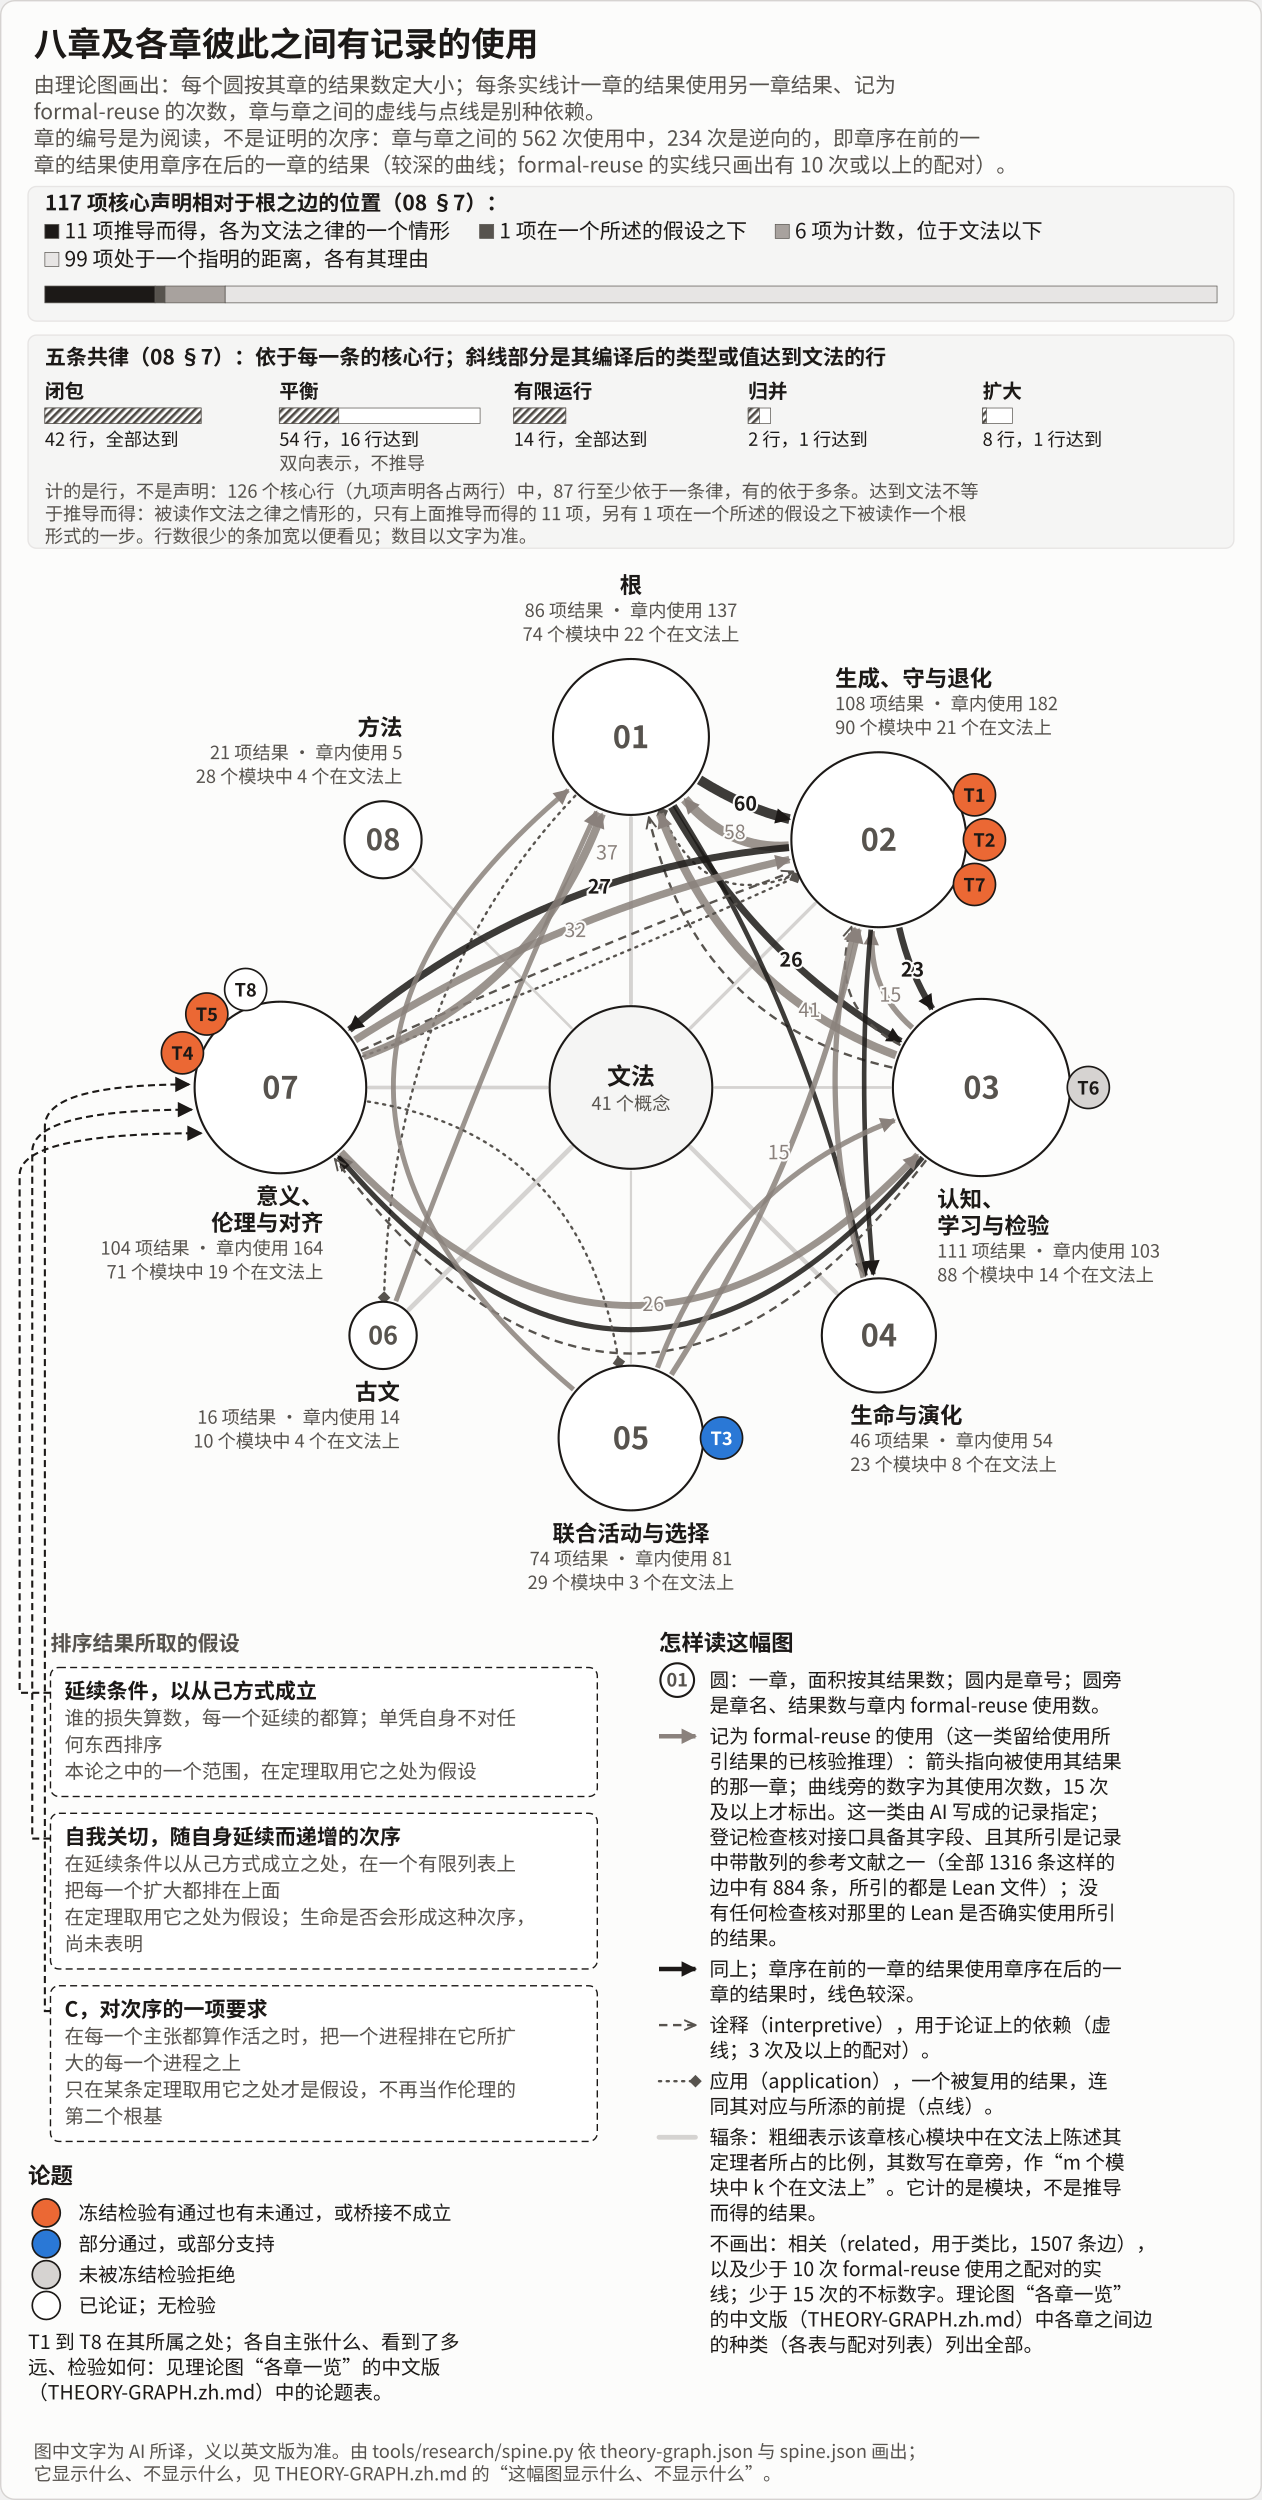
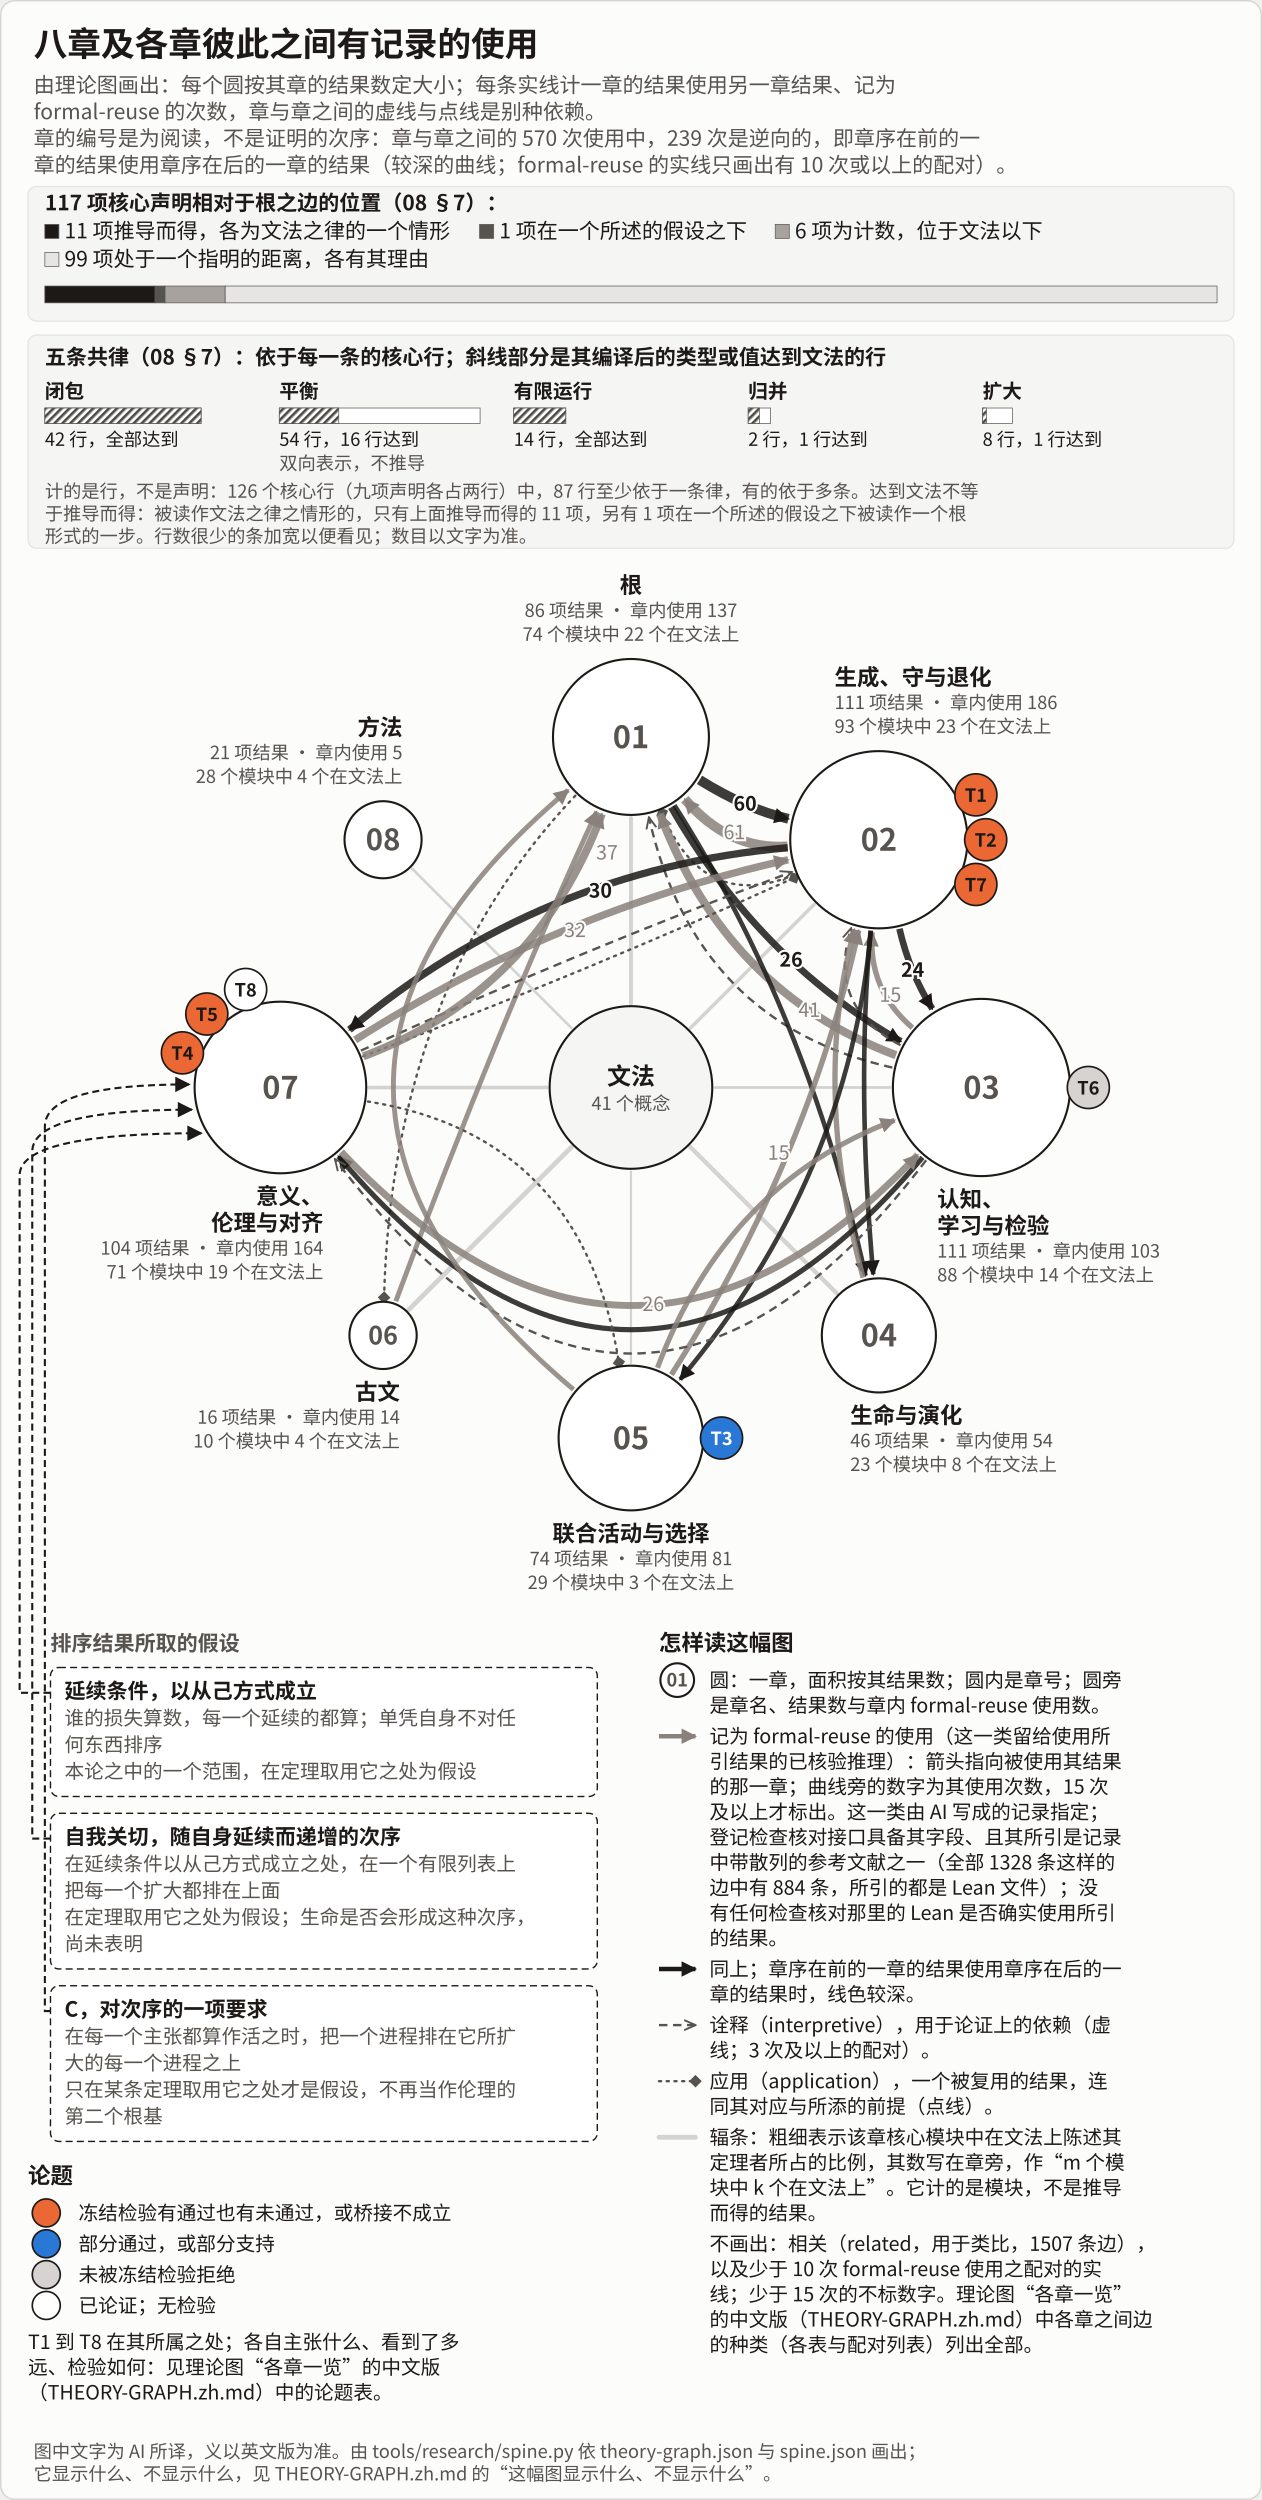
<svg xmlns="http://www.w3.org/2000/svg" viewBox="0 0 900 1783" width="900" height="1783" role="img" aria-labelledby="spine-title spine-desc" font-family="'PingFang SC', 'Hiragino Sans GB', 'Noto Sans CJK SC', 'Microsoft YaHei', sans-serif">
  <defs>
    <marker id="fwd" viewBox="0 0 10 10" refX="9" refY="5" markerWidth="11" markerHeight="11" markerUnits="userSpaceOnUse" orient="auto">
      <path d="M0,0 L10,5 L0,10 z" fill="#8a817c" />
    </marker>
    <marker id="back" viewBox="0 0 10 10" refX="9" refY="5" markerWidth="11" markerHeight="11" markerUnits="userSpaceOnUse" orient="auto">
      <path d="M0,0 L10,5 L0,10 z" fill="#1c1917" />
    </marker>
    <marker id="thin" viewBox="0 0 10 10" refX="9" refY="5" markerWidth="9" markerHeight="9" markerUnits="userSpaceOnUse" orient="auto">
      <path d="M0,1 L9,5 L0,9" fill="none" stroke="#57534e" stroke-width="1.5" />
    </marker>
    <marker id="diamond" viewBox="0 0 10 10" refX="5" refY="5" markerWidth="9" markerHeight="9" markerUnits="userSpaceOnUse" orient="auto">
      <path d="M5,0 L10,5 L5,10 L0,5 z" fill="#57534e" />
    </marker>
    <pattern id="reach" width="4" height="4" patternUnits="userSpaceOnUse" patternTransform="rotate(45)">
      <rect width="4" height="4" fill="#ffffff" />
      <rect width="2" height="4" fill="#57534e" />
    </pattern>
  </defs>
  <rect x="0.5" y="0.5" width="899" height="1782" rx="10" fill="#fcfcfb" stroke="#d6d3d1" />
  <text x="24" y="40" font-size="24" font-weight="bold" text-anchor="start" fill="#1c1917">八章及各章彼此之间有记录的使用</text>
  <text x="24" y="66" font-size="15" text-anchor="start" fill="#57534e">由理论图画出：每个圆按其章的结果数定大小；每条实线计一章的结果使用另一章结果、记为</text>
  <text x="24" y="85" font-size="15" text-anchor="start" fill="#57534e">formal-reuse 的次数，章与章之间的虚线与点线是别种依赖。</text>
-   <text x="24" y="104" font-size="15" text-anchor="start" fill="#57534e">章的编号是为阅读，不是证明的次序：章与章之间的 562 次使用中，234 次是逆向的，即章序在前的一</text>
+   <text x="24" y="104" font-size="15" text-anchor="start" fill="#57534e">章的编号是为阅读，不是证明的次序：章与章之间的 570 次使用中，239 次是逆向的，即章序在前的一</text>
  <text x="24" y="123" font-size="15" text-anchor="start" fill="#57534e">章的结果使用章序在后的一章的结果（较深的曲线；formal-reuse 的实线只画出有 10 次或以上的配对）。</text>
  <rect x="20" y="133" width="860" height="96" rx="6" fill="#f5f5f4" stroke="#e7e5e4" />
  <text x="32" y="150" font-size="15" font-weight="bold" text-anchor="start" fill="#1c1917">117 项核心声明相对于根之边的位置（08 §7）：</text>
  <rect x="32" y="160" width="10" height="10" fill="#1c1917" stroke="#57534e" stroke-width="0.5" />
  <text x="46" y="170" font-size="15" text-anchor="start" fill="#1c1917">11 项推导而得，各为文法之律的一个情形</text>
  <rect x="342.1" y="160" width="10" height="10" fill="#57534e" stroke="#57534e" stroke-width="0.5" />
  <text x="356.1" y="170" font-size="15" text-anchor="start" fill="#1c1917">1 项在一个所述的假设之下</text>
  <rect x="552.9" y="160" width="10" height="10" fill="#a8a29e" stroke="#57534e" stroke-width="0.5" />
  <text x="566.9" y="170" font-size="15" text-anchor="start" fill="#1c1917">6 项为计数，位于文法以下</text>
  <rect x="32" y="180" width="10" height="10" fill="#e7e5e4" stroke="#57534e" stroke-width="0.5" />
  <text x="46" y="190" font-size="15" text-anchor="start" fill="#1c1917">99 项处于一个指明的距离，各有其理由</text>
  <rect x="32" y="204" width="78.6" height="12" fill="#1c1917" stroke="#57534e" stroke-width="0.5" />
  <rect x="110.6" y="204" width="7.1" height="12" fill="#57534e" stroke="#57534e" stroke-width="0.5" />
  <rect x="117.7" y="204" width="42.9" height="12" fill="#a8a29e" stroke="#57534e" stroke-width="0.5" />
  <rect x="160.6" y="204" width="707.4" height="12" fill="#e7e5e4" stroke="#57534e" stroke-width="0.5" />
  <rect x="20" y="239" width="860" height="152" rx="6" fill="#f5f5f4" stroke="#e7e5e4" />
  <text x="32" y="260" font-size="15" font-weight="bold" text-anchor="start" fill="#1c1917">五条共律（08 §7）：依于每一条的核心行；斜线部分是其编译后的类型或值达到文法的行</text>
  <text x="32" y="284" font-size="14" font-weight="bold" text-anchor="start" fill="#1c1917">闭包</text>
  <rect x="32" y="291" width="111.4" height="11" fill="#ffffff" stroke="#57534e" stroke-width="0.5" />
  <rect x="32" y="291" width="111.4" height="11" fill="url(#reach)" stroke="#57534e" stroke-width="0.5" />
  <text x="32" y="318" font-size="13" text-anchor="start" fill="#1c1917">42 行，全部达到</text>
  <text x="199.2" y="284" font-size="14" font-weight="bold" text-anchor="start" fill="#1c1917">平衡</text>
  <rect x="199.2" y="291" width="143.2" height="11" fill="#ffffff" stroke="#57534e" stroke-width="0.5" />
  <rect x="199.2" y="291" width="42.4" height="11" fill="url(#reach)" stroke="#57534e" stroke-width="0.5" />
  <text x="199.2" y="318" font-size="13" text-anchor="start" fill="#1c1917">54 行，16 行达到</text>
  <text x="199.2" y="335" font-size="13" text-anchor="start" fill="#57534e">双向表示，不推导</text>
  <text x="366.4" y="284" font-size="14" font-weight="bold" text-anchor="start" fill="#1c1917">有限运行</text>
  <rect x="366.4" y="291" width="37.1" height="11" fill="#ffffff" stroke="#57534e" stroke-width="0.5" />
  <rect x="366.4" y="291" width="37.1" height="11" fill="url(#reach)" stroke="#57534e" stroke-width="0.5" />
  <text x="366.4" y="318" font-size="13" text-anchor="start" fill="#1c1917">14 行，全部达到</text>
  <text x="533.6" y="284" font-size="14" font-weight="bold" text-anchor="start" fill="#1c1917">归并</text>
  <rect x="533.6" y="291" width="16" height="11" fill="#ffffff" stroke="#57534e" stroke-width="0.5" />
  <rect x="533.6" y="291" width="8" height="11" fill="url(#reach)" stroke="#57534e" stroke-width="0.5" />
  <text x="533.6" y="318" font-size="13" text-anchor="start" fill="#1c1917">2 行，1 行达到</text>
  <text x="700.8" y="284" font-size="14" font-weight="bold" text-anchor="start" fill="#1c1917">扩大</text>
  <rect x="700.8" y="291" width="21.2" height="11" fill="#ffffff" stroke="#57534e" stroke-width="0.5" />
  <rect x="700.8" y="291" width="2.7" height="11" fill="url(#reach)" stroke="#57534e" stroke-width="0.5" />
  <text x="700.8" y="318" font-size="13" text-anchor="start" fill="#1c1917">8 行，1 行达到</text>
  <text x="32" y="355" font-size="13" text-anchor="start" fill="#57534e">计的是行，不是声明：126 个核心行（九项声明各占两行）中，87 行至少依于一条律，有的依于多条。达到文法不等</text>
  <text x="32" y="371" font-size="13" text-anchor="start" fill="#57534e">于推导而得：被读作文法之律之情形的，只有上面推导而得的 11 项，另有 1 项在一个所述的假设之下被读作一个根</text>
  <text x="32" y="387" font-size="13" text-anchor="start" fill="#57534e">形式的一步。行数很少的条加宽以便看见；数目以文字为准。</text>
  <line x1="450" y1="583.3" x2="450" y2="715.6" stroke="#a8a29e" stroke-opacity="0.45" stroke-width="2.8" stroke-linecap="round" />
-   <line x1="581.3" y1="644.4" x2="492.4" y2="733.2" stroke="#a8a29e" stroke-opacity="0.45" stroke-width="2.4" stroke-linecap="round" />
+   <line x1="580.7" y1="645" x2="492.4" y2="733.2" stroke="#a8a29e" stroke-opacity="0.45" stroke-width="2.5" stroke-linecap="round" />
  <line x1="634.8" y1="775.6" x2="510" y2="775.6" stroke="#a8a29e" stroke-opacity="0.45" stroke-width="2" stroke-linecap="round" />
  <line x1="596.6" y1="922.2" x2="492.4" y2="818.1" stroke="#a8a29e" stroke-opacity="0.45" stroke-width="3.1" stroke-linecap="round" />
  <line x1="450" y1="972" x2="450" y2="835.6" stroke="#a8a29e" stroke-opacity="0.45" stroke-width="1.6" stroke-linecap="round" />
  <line x1="291.6" y1="934" x2="407.6" y2="818.1" stroke="#a8a29e" stroke-opacity="0.45" stroke-width="3.4" stroke-linecap="round" />
  <line x1="263.2" y1="775.6" x2="390" y2="775.6" stroke="#a8a29e" stroke-opacity="0.45" stroke-width="2.6" stroke-linecap="round" />
  <line x1="294.1" y1="619.7" x2="407.6" y2="733.2" stroke="#a8a29e" stroke-opacity="0.45" stroke-width="1.9" stroke-linecap="round" />
  <circle cx="450" cy="775.6" r="58" fill="#f5f5f4" stroke="#1c1917" stroke-width="1.5" />
  <text x="450" y="773.6" font-size="17" font-weight="bold" text-anchor="middle" fill="#1c1917">文法</text>
  <text x="450" y="791.6" font-size="13" text-anchor="middle" fill="#57534e">41 个概念</text>
-   <path d="M498.9,556.2 Q532.3,577 563.1,584.2" fill="none" stroke="#1c1917" stroke-opacity="0.85" stroke-width="7" marker-end="url(#back)" />
-   <path d="M562.6,603.5 Q520,606.6 488.4,570" fill="none" stroke="#8a817c" stroke-opacity="0.85" stroke-width="6.9" marker-end="url(#fwd)" />
-   <path d="M567.4,623.6 Q501.7,650.9 472.3,579.9" fill="none" stroke="#57534e" stroke-width="1.7" stroke-dasharray="1.5 4" stroke-linecap="round" marker-end="url(#diamond)" />
+   <path d="M498.9,556.2 Q532.3,577 562.3,584" fill="none" stroke="#1c1917" stroke-opacity="0.85" stroke-width="7" marker-end="url(#back)" />
+   <path d="M561.7,603.6 Q520,606.6 488.4,570" fill="none" stroke="#8a817c" stroke-opacity="0.85" stroke-width="7" marker-end="url(#fwd)" />
+   <path d="M566.6,623.9 Q501.7,650.9 472.3,579.9" fill="none" stroke="#57534e" stroke-width="1.7" stroke-dasharray="1.5 4" stroke-linecap="round" marker-end="url(#diamond)" />
  <path d="M478.7,575.7 Q541.1,684.6 642.5,742.7" fill="none" stroke="#1c1917" stroke-opacity="0.85" stroke-width="4.9" marker-end="url(#back)" />
  <path d="M639,752.6 Q518.4,707.2 470.7,580.5" fill="none" stroke="#8a817c" stroke-opacity="0.85" stroke-width="5.9" marker-end="url(#fwd)" />
  <path d="M636.4,761.4 Q495.8,729.8 462.8,582.9" fill="none" stroke="#57534e" stroke-width="1.7" stroke-dasharray="6 4" marker-end="url(#thin)" />
  <path d="M481,574.3 Q576,723.5 617.3,909.8" fill="none" stroke="#1c1917" stroke-opacity="0.85" stroke-width="3.3" marker-end="url(#back)" />
  <path d="M410.3,567.5 Q279.7,705.1 273.9,925.4" fill="none" stroke="#57534e" stroke-width="1.7" stroke-dasharray="1.5 4" stroke-linecap="round" marker-end="url(#diamond)" />
  <path d="M282.3,928 Q353.6,735.7 425.5,578.9" fill="none" stroke="#8a817c" stroke-opacity="0.85" stroke-width="3.5" marker-end="url(#fwd)" />
-   <path d="M641.3,661.6 Q648.6,693.4 664.9,719.5" fill="none" stroke="#1c1917" stroke-opacity="0.85" stroke-width="4.6" marker-end="url(#back)" />
-   <path d="M650.7,733 Q619,705.6 622.1,664" fill="none" stroke="#8a817c" stroke-opacity="0.85" stroke-width="3.9" marker-end="url(#fwd)" />
-   <path d="M642.2,745.4 Q589.5,717.9 607.2,661.2" fill="none" stroke="#57534e" stroke-width="1.7" stroke-dasharray="6 4" marker-end="url(#thin)" />
-   <path d="M621,663 Q610.8,775.6 622.8,908.9" fill="none" stroke="#1c1917" stroke-opacity="0.85" stroke-width="3.3" marker-end="url(#back)" />
-   <path d="M615.6,911.2 Q578.8,775.6 609.7,661.9" fill="none" stroke="#8a817c" stroke-opacity="0.85" stroke-width="3.8" marker-end="url(#fwd)" />
-   <path d="M562.7,604.5 Q385.6,620.1 249.2,734.4" fill="none" stroke="#1c1917" stroke-opacity="0.85" stroke-width="5" marker-end="url(#back)" />
-   <path d="M253.3,741.7 Q397.8,649.7 563,613" fill="none" stroke="#8a817c" stroke-opacity="0.85" stroke-width="5.3" marker-end="url(#fwd)" />
-   <path d="M257.4,749.3 Q410.1,679.3 565.5,621.6" fill="none" stroke="#57534e" stroke-width="1.7" stroke-dasharray="6 4" marker-end="url(#thin)" />
-   <path d="M259.1,753.3 Q416.2,694 567.2,625.8" fill="none" stroke="#57534e" stroke-width="1.7" stroke-dasharray="1.5 4" stroke-linecap="round" marker-end="url(#diamond)" />
+   <path d="M641.5,662.4 Q648.6,693.4 664.9,719.5" fill="none" stroke="#1c1917" stroke-opacity="0.85" stroke-width="4.7" marker-end="url(#back)" />
+   <path d="M650.7,733 Q619,705.6 622,664.9" fill="none" stroke="#8a817c" stroke-opacity="0.85" stroke-width="3.9" marker-end="url(#fwd)" />
+   <path d="M642.2,745.4 Q589.5,717.9 607,662" fill="none" stroke="#57534e" stroke-width="1.7" stroke-dasharray="6 4" marker-end="url(#thin)" />
+   <path d="M620.9,663.8 Q610.8,775.6 622.8,908.9" fill="none" stroke="#1c1917" stroke-opacity="0.85" stroke-width="3.3" marker-end="url(#back)" />
+   <path d="M615.6,911.2 Q578.8,775.6 609.4,662.8" fill="none" stroke="#8a817c" stroke-opacity="0.85" stroke-width="3.8" marker-end="url(#fwd)" />
+   <path d="M621.1,663.8 Q605.5,840.1 485.1,983.8" fill="none" stroke="#1c1917" stroke-opacity="0.85" stroke-width="3.3" marker-end="url(#back)" />
+   <path d="M478.8,980.4 Q576,827.8 612.4,663.5" fill="none" stroke="#8a817c" stroke-opacity="0.85" stroke-width="3.9" marker-end="url(#fwd)" />
+   <path d="M561.8,604.6 Q385.6,620.1 249.2,734.4" fill="none" stroke="#1c1917" stroke-opacity="0.85" stroke-width="5.2" marker-end="url(#back)" />
+   <path d="M253.3,741.7 Q397.8,649.7 562.1,613.2" fill="none" stroke="#8a817c" stroke-opacity="0.85" stroke-width="5.3" marker-end="url(#fwd)" />
+   <path d="M257.4,749.3 Q410.1,679.3 564.7,621.9" fill="none" stroke="#57534e" stroke-width="1.7" stroke-dasharray="6 4" marker-end="url(#thin)" />
+   <path d="M259.1,753.3 Q416.2,694 566.4,626.1" fill="none" stroke="#57534e" stroke-width="1.7" stroke-dasharray="1.5 4" stroke-linecap="round" marker-end="url(#diamond)" />
  <path d="M657.9,825.5 Q450,1071.6 241.4,824.7" fill="none" stroke="#1c1917" stroke-opacity="0.85" stroke-width="3.7" marker-end="url(#back)" />
  <path d="M660.5,827.5 Q450,1103.6 238.9,826.7" fill="none" stroke="#57534e" stroke-width="1.7" stroke-dasharray="6 4" marker-end="url(#thin)" />
  <path d="M243.4,821.5 Q450,1039.6 654.5,823.7" fill="none" stroke="#8a817c" stroke-opacity="0.85" stroke-width="4.9" marker-end="url(#fwd)" />
  <path d="M409,991 Q154,775.6 405.2,563.5" fill="none" stroke="#8a817c" stroke-opacity="0.85" stroke-width="3.5" marker-end="url(#fwd)" />
-   <path d="M478.8,980.4 Q576,827.8 612.6,662.7" fill="none" stroke="#8a817c" stroke-opacity="0.85" stroke-width="3.9" marker-end="url(#fwd)" />
  <path d="M468.9,975.5 Q518.4,844.1 638,799" fill="none" stroke="#8a817c" stroke-opacity="0.85" stroke-width="3.7" marker-end="url(#fwd)" />
  <path d="M259.1,753.4 Q381.6,707.2 429.3,580.5" fill="none" stroke="#8a817c" stroke-opacity="0.85" stroke-width="5.7" marker-end="url(#fwd)" />
  <path d="M262.4,785.6 Q415.5,810.1 441.4,971.7" fill="none" stroke="#57534e" stroke-width="1.7" stroke-dasharray="1.5 4" stroke-linecap="round" marker-end="url(#diamond)" />
  <circle cx="450" cy="525.6" r="55.6" fill="#ffffff" stroke="#1c1917" stroke-width="1.5" />
  <text x="450" y="533.6" font-size="22" font-weight="bold" text-anchor="middle" fill="#57534e">01</text>
  <text x="450" y="423" font-size="16" font-weight="bold" text-anchor="middle" fill="#1c1917" stroke="#fcfcfb" stroke-width="3" paint-order="stroke">根</text>
  <text x="450" y="440" font-size="13" text-anchor="middle" fill="#57534e" stroke="#fcfcfb" stroke-width="3" paint-order="stroke">86 项结果 · 章内使用 137</text>
  <text x="450" y="457" font-size="13" text-anchor="middle" fill="#57534e" stroke="#fcfcfb" stroke-width="3" paint-order="stroke">74 个模块中 22 个在文法上</text>
-   <circle cx="626.8" cy="598.9" r="62.4" fill="#ffffff" stroke="#1c1917" stroke-width="1.5" />
+   <circle cx="626.8" cy="598.9" r="63.2" fill="#ffffff" stroke="#1c1917" stroke-width="1.5" />
  <text x="626.8" y="606.8" font-size="22" font-weight="bold" text-anchor="middle" fill="#57534e">02</text>
-   <text x="595.6" y="489.5" font-size="16" font-weight="bold" text-anchor="start" fill="#1c1917" stroke="#fcfcfb" stroke-width="3" paint-order="stroke">生成、守与退化</text>
-   <text x="595.6" y="506.5" font-size="13" text-anchor="start" fill="#57534e" stroke="#fcfcfb" stroke-width="3" paint-order="stroke">108 项结果 · 章内使用 182</text>
-   <text x="595.6" y="523.5" font-size="13" text-anchor="start" fill="#57534e" stroke="#fcfcfb" stroke-width="3" paint-order="stroke">90 个模块中 21 个在文法上</text>
+   <text x="595.2" y="488.7" font-size="16" font-weight="bold" text-anchor="start" fill="#1c1917" stroke="#fcfcfb" stroke-width="3" paint-order="stroke">生成、守与退化</text>
+   <text x="595.2" y="505.7" font-size="13" text-anchor="start" fill="#57534e" stroke="#fcfcfb" stroke-width="3" paint-order="stroke">111 项结果 · 章内使用 186</text>
+   <text x="595.2" y="522.7" font-size="13" text-anchor="start" fill="#57534e" stroke="#fcfcfb" stroke-width="3" paint-order="stroke">93 个模块中 23 个在文法上</text>
  <circle cx="700" cy="775.6" r="63.2" fill="#ffffff" stroke="#1c1917" stroke-width="1.5" />
  <text x="700" y="783.6" font-size="22" font-weight="bold" text-anchor="middle" fill="#57534e">03</text>
  <text x="668.4" y="860.9" font-size="16" font-weight="bold" text-anchor="start" fill="#1c1917" stroke="#fcfcfb" stroke-width="3" paint-order="stroke">认知、</text>
  <text x="668.4" y="879.9" font-size="16" font-weight="bold" text-anchor="start" fill="#1c1917" stroke="#fcfcfb" stroke-width="3" paint-order="stroke">学习与检验</text>
  <text x="668.4" y="896.9" font-size="13" text-anchor="start" fill="#57534e" stroke="#fcfcfb" stroke-width="3" paint-order="stroke">111 项结果 · 章内使用 103</text>
  <text x="668.4" y="913.9" font-size="13" text-anchor="start" fill="#57534e" stroke="#fcfcfb" stroke-width="3" paint-order="stroke">88 个模块中 14 个在文法上</text>
  <circle cx="626.8" cy="952.4" r="40.7" fill="#ffffff" stroke="#1c1917" stroke-width="1.5" />
  <text x="626.8" y="960.3" font-size="22" font-weight="bold" text-anchor="middle" fill="#57534e">04</text>
  <text x="606.4" y="1015.1" font-size="16" font-weight="bold" text-anchor="start" fill="#1c1917" stroke="#fcfcfb" stroke-width="3" paint-order="stroke">生命与演化</text>
  <text x="606.4" y="1032.1" font-size="13" text-anchor="start" fill="#57534e" stroke="#fcfcfb" stroke-width="3" paint-order="stroke">46 项结果 · 章内使用 54</text>
  <text x="606.4" y="1049.1" font-size="13" text-anchor="start" fill="#57534e" stroke="#fcfcfb" stroke-width="3" paint-order="stroke">23 个模块中 8 个在文法上</text>
  <circle cx="450" cy="1025.6" r="51.6" fill="#ffffff" stroke="#1c1917" stroke-width="1.5" />
  <text x="450" y="1033.6" font-size="22" font-weight="bold" text-anchor="middle" fill="#57534e">05</text>
  <text x="450" y="1099.3" font-size="16" font-weight="bold" text-anchor="middle" fill="#1c1917" stroke="#fcfcfb" stroke-width="3" paint-order="stroke">联合活动与选择</text>
  <text x="450" y="1116.3" font-size="13" text-anchor="middle" fill="#57534e" stroke="#fcfcfb" stroke-width="3" paint-order="stroke">74 项结果 · 章内使用 81</text>
  <text x="450" y="1133.3" font-size="13" text-anchor="middle" fill="#57534e" stroke="#fcfcfb" stroke-width="3" paint-order="stroke">29 个模块中 3 个在文法上</text>
  <circle cx="273.2" cy="952.4" r="24" fill="#ffffff" stroke="#1c1917" stroke-width="1.5" />
  <text x="273.2" y="958.9" font-size="18" font-weight="bold" text-anchor="middle" fill="#57534e">06</text>
  <text x="285.2" y="998.4" font-size="16" font-weight="bold" text-anchor="end" fill="#1c1917" stroke="#fcfcfb" stroke-width="3" paint-order="stroke">古文</text>
  <text x="285.2" y="1015.4" font-size="13" text-anchor="end" fill="#57534e" stroke="#fcfcfb" stroke-width="3" paint-order="stroke">16 项结果 · 章内使用 14</text>
  <text x="285.2" y="1032.4" font-size="13" text-anchor="end" fill="#57534e" stroke="#fcfcfb" stroke-width="3" paint-order="stroke">10 个模块中 4 个在文法上</text>
  <circle cx="200" cy="775.6" r="61.2" fill="#ffffff" stroke="#1c1917" stroke-width="1.5" />
  <text x="200" y="783.6" font-size="22" font-weight="bold" text-anchor="middle" fill="#57534e">07</text>
  <text x="230.6" y="858.8" font-size="16" font-weight="bold" text-anchor="end" fill="#1c1917" stroke="#fcfcfb" stroke-width="3" paint-order="stroke">意义、</text>
  <text x="230.6" y="877.8" font-size="16" font-weight="bold" text-anchor="end" fill="#1c1917" stroke="#fcfcfb" stroke-width="3" paint-order="stroke">伦理与对齐</text>
  <text x="230.6" y="894.8" font-size="13" text-anchor="end" fill="#57534e" stroke="#fcfcfb" stroke-width="3" paint-order="stroke">104 项结果 · 章内使用 164</text>
  <text x="230.6" y="911.8" font-size="13" text-anchor="end" fill="#57534e" stroke="#fcfcfb" stroke-width="3" paint-order="stroke">71 个模块中 19 个在文法上</text>
  <circle cx="273.2" cy="598.9" r="27.5" fill="#ffffff" stroke="#1c1917" stroke-width="1.5" />
  <text x="273.2" y="606.4" font-size="21" font-weight="bold" text-anchor="middle" fill="#57534e">08</text>
  <text x="287" y="524.4" font-size="16" font-weight="bold" text-anchor="end" fill="#1c1917" stroke="#fcfcfb" stroke-width="3" paint-order="stroke">方法</text>
  <text x="287" y="541.4" font-size="13" text-anchor="end" fill="#57534e" stroke="#fcfcfb" stroke-width="3" paint-order="stroke">21 项结果 · 章内使用 5</text>
  <text x="287" y="558.4" font-size="13" text-anchor="end" fill="#57534e" stroke="#fcfcfb" stroke-width="3" paint-order="stroke">28 个模块中 4 个在文法上</text>
-   <circle cx="695" cy="566.9" r="15" fill="#eb6834" stroke="#1c1917" stroke-width="1.2" />
-   <text x="695" y="571.9" font-size="13" font-weight="bold" text-anchor="middle" fill="#1c1917">T1</text>
-   <circle cx="702.1" cy="598.9" r="15" fill="#eb6834" stroke="#1c1917" stroke-width="1.2" />
-   <text x="702.1" y="603.9" font-size="13" font-weight="bold" text-anchor="middle" fill="#1c1917">T2</text>
-   <circle cx="695" cy="630.8" r="15" fill="#eb6834" stroke="#1c1917" stroke-width="1.2" />
-   <text x="695" y="635.8" font-size="13" font-weight="bold" text-anchor="middle" fill="#1c1917">T7</text>
+   <circle cx="696" cy="566.9" r="15" fill="#eb6834" stroke="#1c1917" stroke-width="1.2" />
+   <text x="696" y="571.9" font-size="13" font-weight="bold" text-anchor="middle" fill="#1c1917">T1</text>
+   <circle cx="703" cy="598.9" r="15" fill="#eb6834" stroke="#1c1917" stroke-width="1.2" />
+   <text x="703" y="603.9" font-size="13" font-weight="bold" text-anchor="middle" fill="#1c1917">T2</text>
+   <circle cx="696" cy="630.8" r="15" fill="#eb6834" stroke="#1c1917" stroke-width="1.2" />
+   <text x="696" y="635.8" font-size="13" font-weight="bold" text-anchor="middle" fill="#1c1917">T7</text>
  <circle cx="514.6" cy="1025.6" r="15" fill="#2a78d6" stroke="#1c1917" stroke-width="1.2" />
  <text x="514.6" y="1030.6" font-size="13" font-weight="bold" text-anchor="middle" fill="#ffffff">T3</text>
  <circle cx="130.1" cy="750.9" r="15" fill="#eb6834" stroke="#1c1917" stroke-width="1.2" />
  <text x="130.1" y="755.9" font-size="13" font-weight="bold" text-anchor="middle" fill="#1c1917">T4</text>
  <circle cx="147.5" cy="723.2" r="15" fill="#eb6834" stroke="#1c1917" stroke-width="1.2" />
  <text x="147.5" y="728.2" font-size="13" font-weight="bold" text-anchor="middle" fill="#1c1917">T5</text>
  <circle cx="175.2" cy="705.7" r="15" fill="#ffffff" stroke="#1c1917" stroke-width="1.2" />
  <text x="175.2" y="710.7" font-size="13" font-weight="bold" text-anchor="middle" fill="#1c1917">T8</text>
  <circle cx="776.2" cy="775.6" r="15" fill="#d6d3d1" stroke="#1c1917" stroke-width="1.2" />
  <text x="776.2" y="780.6" font-size="13" font-weight="bold" text-anchor="middle" fill="#1c1917">T6</text>
-   <text x="531.6" y="578.1" font-size="14" font-weight="bold" text-anchor="middle" fill="#1c1917" stroke="#fcfcfb" stroke-width="3" paint-order="stroke">60</text>
-   <text x="524" y="598.4" font-size="14" text-anchor="middle" fill="#8a817c" stroke="#fcfcfb" stroke-width="3" paint-order="stroke">58</text>
+   <text x="523.8" y="598.5" font-size="14" text-anchor="middle" fill="#8a817c" stroke="#fcfcfb" stroke-width="3" paint-order="stroke">61</text>
+   <text x="531.4" y="578.1" font-size="14" font-weight="bold" text-anchor="middle" fill="#1c1917" stroke="#fcfcfb" stroke-width="3" paint-order="stroke">60</text>
  <text x="577.2" y="725.3" font-size="14" text-anchor="middle" fill="#8a817c" stroke="#fcfcfb" stroke-width="3" paint-order="stroke">41</text>
  <text x="432.9" y="613" font-size="14" text-anchor="middle" fill="#8a817c" stroke="#fcfcfb" stroke-width="3" paint-order="stroke">37</text>
-   <text x="410.3" y="668.3" font-size="14" text-anchor="middle" fill="#8a817c" stroke="#fcfcfb" stroke-width="3" paint-order="stroke">32</text>
-   <text x="427.5" y="637.3" font-size="14" font-weight="bold" text-anchor="middle" fill="#1c1917" stroke="#fcfcfb" stroke-width="3" paint-order="stroke">27</text>
+   <text x="410.1" y="668.3" font-size="14" text-anchor="middle" fill="#8a817c" stroke="#fcfcfb" stroke-width="3" paint-order="stroke">32</text>
+   <text x="428.2" y="640.2" font-size="14" font-weight="bold" text-anchor="middle" fill="#1c1917" stroke="#fcfcfb" stroke-width="3" paint-order="stroke">30</text>
  <text x="564.2" y="689.4" font-size="14" font-weight="bold" text-anchor="middle" fill="#1c1917" stroke="#fcfcfb" stroke-width="3" paint-order="stroke">26</text>
  <text x="465.9" y="935" font-size="14" text-anchor="middle" fill="#8a817c" stroke="#fcfcfb" stroke-width="3" paint-order="stroke">26</text>
-   <text x="650.8" y="696.5" font-size="14" font-weight="bold" text-anchor="middle" fill="#1c1917" stroke="#fcfcfb" stroke-width="3" paint-order="stroke">23</text>
-   <text x="635" y="714.4" font-size="14" text-anchor="middle" fill="#8a817c" stroke="#fcfcfb" stroke-width="3" paint-order="stroke">15</text>
-   <text x="555.3" y="826.8" font-size="14" text-anchor="middle" fill="#8a817c" stroke="#fcfcfb" stroke-width="3" paint-order="stroke">15</text>
+   <text x="650.9" y="696.7" font-size="14" font-weight="bold" text-anchor="middle" fill="#1c1917" stroke="#fcfcfb" stroke-width="3" paint-order="stroke">24</text>
+   <text x="635" y="714.5" font-size="14" text-anchor="middle" fill="#8a817c" stroke="#fcfcfb" stroke-width="3" paint-order="stroke">15</text>
+   <text x="555.3" y="827.1" font-size="14" text-anchor="middle" fill="#8a817c" stroke="#fcfcfb" stroke-width="3" paint-order="stroke">15</text>
  <text x="36" y="1177.3" font-size="15" font-weight="bold" text-anchor="start" fill="#57534e">排序结果所取的假设</text>
  <rect x="36" y="1189.256" width="390" height="92" rx="6" fill="#ffffff" stroke="#1c1917" stroke-dasharray="5 3" />
  <text x="46" y="1211.3" font-size="15" font-weight="bold" text-anchor="start" fill="#1c1917">延续条件，以从己方式成立</text>
  <text x="46" y="1230.3" font-size="14" text-anchor="start" fill="#57534e">谁的损失算数，每一个延续的都算；单凭自身不对任</text>
  <text x="46" y="1249.3" font-size="14" text-anchor="start" fill="#57534e">何东西排序</text>
  <text x="46" y="1268.3" font-size="14" text-anchor="start" fill="#57534e">本论之中的一个范围，在定理取用它之处为假设</text>
  <path d="M36,1207.3 L14,1207.3 L14,838.2 Q14,808.2 143.5,808.2" fill="none" stroke="#1c1917" stroke-width="1.5" stroke-dasharray="5 3" marker-end="url(#back)" />
  <rect x="36" y="1293.256" width="390" height="111" rx="6" fill="#ffffff" stroke="#1c1917" stroke-dasharray="5 3" />
  <text x="46" y="1315.3" font-size="15" font-weight="bold" text-anchor="start" fill="#1c1917">自我关切，随自身延续而递增的次序</text>
  <text x="46" y="1334.3" font-size="14" text-anchor="start" fill="#57534e">在延续条件以从己方式成立之处，在一个有限列表上</text>
  <text x="46" y="1353.3" font-size="14" text-anchor="start" fill="#57534e">把每一个扩大都排在上面</text>
  <text x="46" y="1372.3" font-size="14" text-anchor="start" fill="#57534e">在定理取用它之处为假设；生命是否会形成这种次序，</text>
  <text x="46" y="1391.3" font-size="14" text-anchor="start" fill="#57534e">尚未表明</text>
  <path d="M36,1311.3 L23,1311.3 L23,821.4 Q23,791.4 136.7,791.4" fill="none" stroke="#1c1917" stroke-width="1.5" stroke-dasharray="5 3" marker-end="url(#back)" />
  <rect x="36" y="1416.256" width="390" height="111" rx="6" fill="#ffffff" stroke="#1c1917" stroke-dasharray="5 3" />
  <text x="46" y="1438.3" font-size="15" font-weight="bold" text-anchor="start" fill="#1c1917">C，对次序的一项要求</text>
  <text x="46" y="1457.3" font-size="14" text-anchor="start" fill="#57534e">在每一个主张都算作活之时，把一个进程排在它所扩</text>
  <text x="46" y="1476.3" font-size="14" text-anchor="start" fill="#57534e">大的每一个进程之上</text>
  <text x="46" y="1495.3" font-size="14" text-anchor="start" fill="#57534e">只在某条定理取用它之处才是假设，不再当作伦理的</text>
  <text x="46" y="1514.3" font-size="14" text-anchor="start" fill="#57534e">第二个根基</text>
  <path d="M36,1434.3 L32,1434.3 L32,803.4 Q32,773.4 134.9,773.4" fill="none" stroke="#1c1917" stroke-width="1.5" stroke-dasharray="5 3" marker-end="url(#back)" />
  <text x="20" y="1557.3" font-size="16" font-weight="bold" text-anchor="start" fill="#1c1917">论题</text>
  <circle cx="33" cy="1578.256" r="10" fill="#eb6834" stroke="#1c1917" stroke-width="1.2" />
  <text x="56" y="1583.3" font-size="14" text-anchor="start" fill="#1c1917">冻结检验有通过也有未通过，或桥接不成立</text>
  <circle cx="33" cy="1600.256" r="10" fill="#2a78d6" stroke="#1c1917" stroke-width="1.2" />
  <text x="56" y="1605.3" font-size="14" text-anchor="start" fill="#1c1917">部分通过，或部分支持</text>
  <circle cx="33" cy="1622.256" r="10" fill="#d6d3d1" stroke="#1c1917" stroke-width="1.2" />
  <text x="56" y="1627.3" font-size="14" text-anchor="start" fill="#1c1917">未被冻结检验拒绝</text>
  <circle cx="33" cy="1644.256" r="10" fill="#ffffff" stroke="#1c1917" stroke-width="1.2" />
  <text x="56" y="1649.3" font-size="14" text-anchor="start" fill="#1c1917">已论证；无检验</text>
  <text x="20" y="1675.3" font-size="14" text-anchor="start" fill="#1c1917">T1 到 T8 在其所属之处；各自主张什么、看到了多</text>
  <text x="20" y="1693.3" font-size="14" text-anchor="start" fill="#1c1917">远、检验如何：见理论图“各章一览”的中文版</text>
  <text x="20" y="1711.3" font-size="14" text-anchor="start" fill="#1c1917">（THEORY-GRAPH.zh.md）中的论题表。</text>
  <text x="470" y="1177.3" font-size="16" font-weight="bold" text-anchor="start" fill="#1c1917">怎样读这幅图</text>
  <circle cx="483" cy="1198.256" r="12" fill="#ffffff" stroke="#1c1917" stroke-width="1.5" />
  <text x="483" y="1202.8" font-size="13" font-weight="bold" text-anchor="middle" fill="#57534e">01</text>
  <text x="506" y="1203.3" font-size="14" text-anchor="start" fill="#1c1917">圆：一章，面积按其结果数；圆内是章号；圆旁</text>
  <text x="506" y="1221.3" font-size="14" text-anchor="start" fill="#1c1917">是章名、结果数与章内 formal-reuse 使用数。</text>
  <line x1="470" y1="1238.3" x2="496" y2="1238.3" stroke="#8a817c" stroke-width="3.2" marker-end="url(#fwd)" />
  <text x="506" y="1243.3" font-size="14" text-anchor="start" fill="#1c1917">记为 formal-reuse 的使用（这一类留给使用所</text>
  <text x="506" y="1261.3" font-size="14" text-anchor="start" fill="#1c1917">引结果的已核验推理）：箭头指向被使用其结果</text>
  <text x="506" y="1279.3" font-size="14" text-anchor="start" fill="#1c1917">的那一章；曲线旁的数字为其使用次数，15 次</text>
  <text x="506" y="1297.3" font-size="14" text-anchor="start" fill="#1c1917">及以上才标出。这一类由 AI 写成的记录指定；</text>
  <text x="506" y="1315.3" font-size="14" text-anchor="start" fill="#1c1917">登记检查核对接口具备其字段、且其所引是记录</text>
-   <text x="506" y="1333.3" font-size="14" text-anchor="start" fill="#1c1917">中带散列的参考文献之一（全部 1316 条这样的</text>
+   <text x="506" y="1333.3" font-size="14" text-anchor="start" fill="#1c1917">中带散列的参考文献之一（全部 1328 条这样的</text>
  <text x="506" y="1351.3" font-size="14" text-anchor="start" fill="#1c1917">边中有 884 条，所引的都是 Lean 文件）；没</text>
  <text x="506" y="1369.3" font-size="14" text-anchor="start" fill="#1c1917">有任何检查核对那里的 Lean 是否确实使用所引</text>
  <text x="506" y="1387.3" font-size="14" text-anchor="start" fill="#1c1917">的结果。</text>
  <line x1="470" y1="1404.3" x2="496" y2="1404.3" stroke="#1c1917" stroke-width="3.2" marker-end="url(#back)" />
  <text x="506" y="1409.3" font-size="14" text-anchor="start" fill="#1c1917">同上；章序在前的一章的结果使用章序在后的一</text>
  <text x="506" y="1427.3" font-size="14" text-anchor="start" fill="#1c1917">章的结果时，线色较深。</text>
  <line x1="470" y1="1444.3" x2="496" y2="1444.3" stroke="#57534e" stroke-width="1.7" stroke-dasharray="6 4" marker-end="url(#thin)" />
  <text x="506" y="1449.3" font-size="14" text-anchor="start" fill="#1c1917">诠释（interpretive），用于论证上的依赖（虚</text>
  <text x="506" y="1467.3" font-size="14" text-anchor="start" fill="#1c1917">线；3 次及以上的配对）。</text>
  <line x1="470" y1="1484.3" x2="496" y2="1484.3" stroke="#57534e" stroke-width="1.7" stroke-dasharray="1.5 4" stroke-linecap="round" marker-end="url(#diamond)" />
  <text x="506" y="1489.3" font-size="14" text-anchor="start" fill="#1c1917">应用（application），一个被复用的结果，连</text>
  <text x="506" y="1507.3" font-size="14" text-anchor="start" fill="#1c1917">同其对应与所添的前提（点线）。</text>
  <line x1="470" y1="1524.3" x2="496" y2="1524.3" stroke="#a8a29e" stroke-opacity="0.45" stroke-width="3.4" stroke-linecap="round" />
  <text x="506" y="1529.3" font-size="14" text-anchor="start" fill="#1c1917">辐条：粗细表示该章核心模块中在文法上陈述其</text>
  <text x="506" y="1547.3" font-size="14" text-anchor="start" fill="#1c1917">定理者所占的比例，其数写在章旁，作“m 个模</text>
  <text x="506" y="1565.3" font-size="14" text-anchor="start" fill="#1c1917">块中 k 个在文法上”。它计的是模块，不是推导</text>
  <text x="506" y="1583.3" font-size="14" text-anchor="start" fill="#1c1917">而得的结果。</text>
  <text x="506" y="1605.3" font-size="14" text-anchor="start" fill="#1c1917">不画出：相关（related，用于类比，1507 条边），</text>
  <text x="506" y="1623.3" font-size="14" text-anchor="start" fill="#1c1917">以及少于 10 次 formal-reuse 使用之配对的实</text>
  <text x="506" y="1641.3" font-size="14" text-anchor="start" fill="#1c1917">线；少于 15 次的不标数字。理论图“各章一览”</text>
  <text x="506" y="1659.3" font-size="14" text-anchor="start" fill="#1c1917">的中文版（THEORY-GRAPH.zh.md）中各章之间边</text>
  <text x="506" y="1677.3" font-size="14" text-anchor="start" fill="#1c1917">的种类（各表与配对列表）列出全部。</text>
  <text x="24" y="1753" font-size="13" text-anchor="start" fill="#57534e">图中文字为 AI 所译，义以英文版为准。由 tools/research/spine.py 依 theory-graph.json 与 spine.json 画出；</text>
  <text x="24" y="1769" font-size="13" text-anchor="start" fill="#57534e">它显示什么、不显示什么，见 THEORY-GRAPH.zh.md 的“这幅图显示什么、不显示什么”。</text>
</svg>
